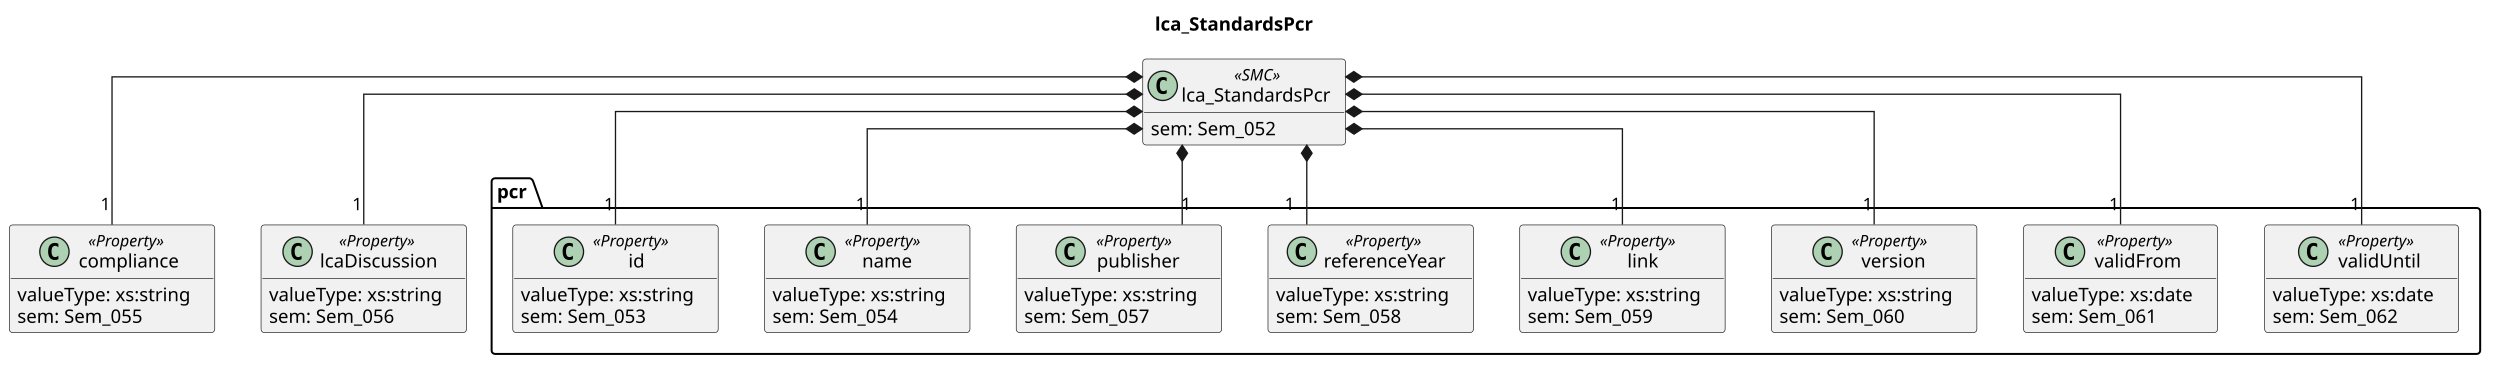
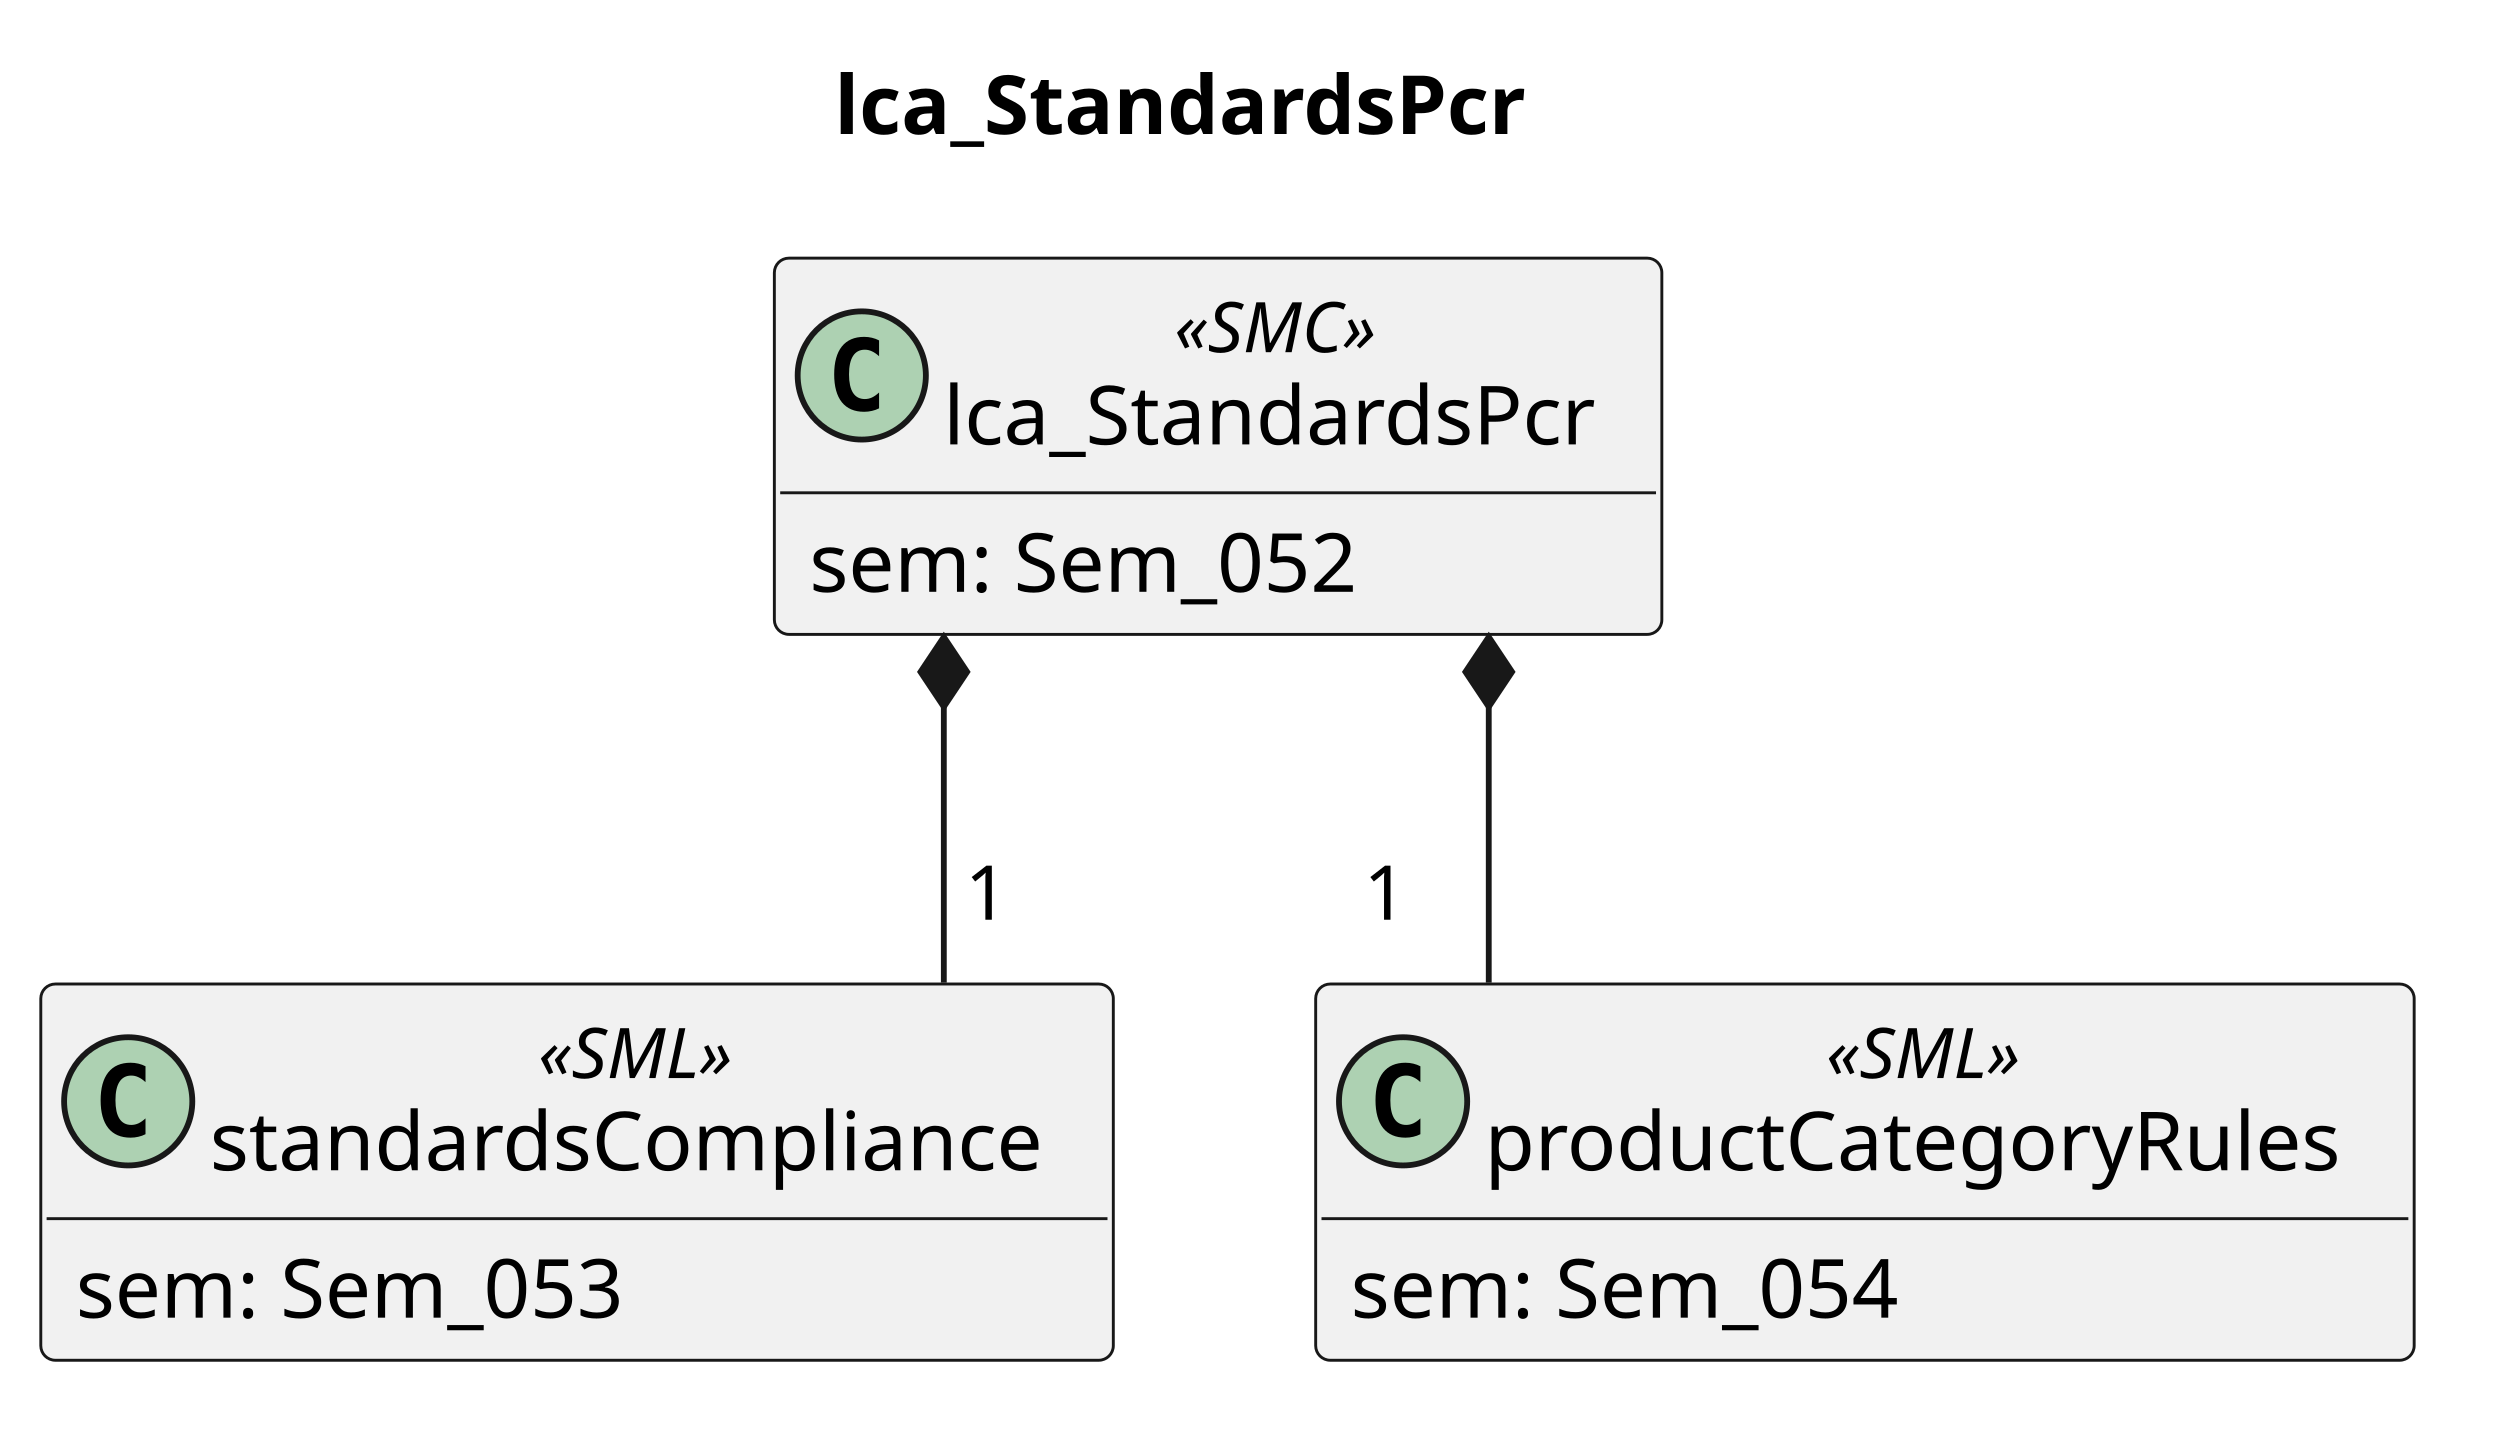
- <svg xmlns="http://www.w3.org/2000/svg" version="1.1" data-diagram-type="CLASS" style="width:1877px;height:280px;background:#FFFFFF;" width="1877px" height="280px" viewBox="0 0 1877 280" zoomAndPan="magnify" preserveAspectRatio="none" contentStyleType="text/css">
+ <svg xmlns="http://www.w3.org/2000/svg" version="1.1" data-diagram-type="CLASS" style="width:429px;height:248px;background:#FFFFFF;" width="429px" height="248px" viewBox="0 0 429 248" zoomAndPan="magnify" preserveAspectRatio="none" contentStyleType="text/css">
  <defs />
  <g font-family="sans-serif" lengthAdjust="spacing">
    <g class="title" data-source-line="1">
-       <text x="867.092" y="22.995" fill="#000" font-size="14" textLength="135.926" font-weight="700">lca_StandardsPcr</text>
-     </g>
-     <g class="cluster" data-qualified-name="pcr" id="ent0003" data-source-line="9">
-       <path d="M371.61,133.857 L397.835,133.857 A3.75,3.75 0 0 1 400.335,136.357 L407.335,156.154 L1859.61,156.154 A2.5,2.5 0 0 1 1862.11,158.654 L1862.11,263.217 A2.5,2.5 0 0 1 1859.61,265.717 L371.61,265.717 A2.5,2.5 0 0 1 369.11,263.217 L369.11,136.357 A2.5,2.5 0 0 1 371.61,133.857" style="stroke:#000;stroke-width:1.5;" fill="none" />
-       <line x1="369.11" y1="156.154" x2="407.335" y2="156.154" style="stroke:#000;stroke-width:1.5;" />
-       <text x="373.11" y="148.852" fill="#000" font-size="14" textLength="25.225" font-weight="700">pcr</text>
-     </g>
-     <g class="entity" data-qualified-name="pcr.id" id="ent0002" data-source-line="9">
-       <rect x="385" y="168.857" width="154.229" height="80.859" fill="#F1F1F1" style="stroke:#181818;stroke-width:0.5;" rx="2.5" ry="2.5" />
-       <ellipse cx="427.132" cy="188.99" rx="11" ry="11" fill="#ADD1B2" style="stroke:#181818;stroke-width:1;" />
-       <path d="M430.101,194.63 Q429.522,194.927 428.882,195.068 Q428.241,195.224 427.538,195.224 Q425.038,195.224 423.71,193.583 Q422.397,191.927 422.397,188.802 Q422.397,185.677 423.71,184.021 Q425.038,182.365 427.538,182.365 Q428.241,182.365 428.882,182.521 Q429.538,182.677 430.101,182.974 L430.101,185.693 Q429.476,185.115 428.882,184.849 Q428.288,184.568 427.663,184.568 Q426.319,184.568 425.632,185.646 Q424.944,186.708 424.944,188.802 Q424.944,190.896 425.632,191.974 Q426.319,193.037 427.663,193.037 Q428.288,193.037 428.882,192.771 Q429.476,192.49 430.101,191.912 L430.101,194.63 Z " fill="#000" />
-       <text x="445.161" y="184.996" fill="#000" font-size="12" textLength="65.936" font-style="italic">«Property»</text>
-       <text x="471.741" y="200.821" fill="#000" font-size="14" textLength="12.776">id</text>
-       <line x1="386" y1="209.122" x2="538.229" y2="209.122" style="stroke:#181818;stroke-width:0.5;" />
-       <text x="391" y="226.118" fill="#000" font-size="14" textLength="142.229">valueType: xs:string</text>
-       <text x="391" y="242.414" fill="#000" font-size="14" textLength="103.571">sem: Sem_053</text>
-     </g>
-     <g class="entity" data-qualified-name="pcr.name" id="ent0004" data-source-line="13">
-       <rect x="574" y="168.857" width="154.229" height="80.859" fill="#F1F1F1" style="stroke:#181818;stroke-width:0.5;" rx="2.5" ry="2.5" />
-       <ellipse cx="616.132" cy="188.99" rx="11" ry="11" fill="#ADD1B2" style="stroke:#181818;stroke-width:1;" />
-       <path d="M619.101,194.63 Q618.522,194.927 617.882,195.068 Q617.241,195.224 616.538,195.224 Q614.038,195.224 612.71,193.583 Q611.397,191.927 611.397,188.802 Q611.397,185.677 612.71,184.021 Q614.038,182.365 616.538,182.365 Q617.241,182.365 617.882,182.521 Q618.538,182.677 619.101,182.974 L619.101,185.693 Q618.476,185.115 617.882,184.849 Q617.288,184.568 616.663,184.568 Q615.319,184.568 614.632,185.646 Q613.944,186.708 613.944,188.802 Q613.944,190.896 614.632,191.974 Q615.319,193.037 616.663,193.037 Q617.288,193.037 617.882,192.771 Q618.476,192.49 619.101,191.912 L619.101,194.63 Z " fill="#000" />
-       <text x="634.161" y="184.996" fill="#000" font-size="12" textLength="65.936" font-style="italic">«Property»</text>
-       <text x="647.277" y="200.821" fill="#000" font-size="14" textLength="39.703">name</text>
-       <line x1="575" y1="209.122" x2="727.229" y2="209.122" style="stroke:#181818;stroke-width:0.5;" />
-       <text x="580" y="226.118" fill="#000" font-size="14" textLength="142.229">valueType: xs:string</text>
-       <text x="580" y="242.414" fill="#000" font-size="14" textLength="103.571">sem: Sem_054</text>
-     </g>
-     <g class="entity" data-qualified-name="pcr.publisher" id="ent0007" data-source-line="25">
-       <rect x="763" y="168.857" width="154.229" height="80.859" fill="#F1F1F1" style="stroke:#181818;stroke-width:0.5;" rx="2.5" ry="2.5" />
-       <ellipse cx="803.77" cy="188.99" rx="11" ry="11" fill="#ADD1B2" style="stroke:#181818;stroke-width:1;" />
-       <path d="M806.739,194.63 Q806.161,194.927 805.52,195.068 Q804.879,195.224 804.176,195.224 Q801.676,195.224 800.348,193.583 Q799.036,191.927 799.036,188.802 Q799.036,185.677 800.348,184.021 Q801.676,182.365 804.176,182.365 Q804.879,182.365 805.52,182.521 Q806.176,182.677 806.739,182.974 L806.739,185.693 Q806.114,185.115 805.52,184.849 Q804.926,184.568 804.301,184.568 Q802.957,184.568 802.27,185.646 Q801.582,186.708 801.582,188.802 Q801.582,190.896 802.27,191.974 Q802.957,193.037 804.301,193.037 Q804.926,193.037 805.52,192.771 Q806.114,192.49 806.739,191.912 L806.739,194.63 Z " fill="#000" />
-       <text x="823.01" y="184.996" fill="#000" font-size="12" textLength="65.936" font-style="italic">«Property»</text>
-       <text x="823.497" y="200.821" fill="#000" font-size="14" textLength="64.962">publisher</text>
-       <line x1="764" y1="209.122" x2="916.229" y2="209.122" style="stroke:#181818;stroke-width:0.5;" />
-       <text x="769" y="226.118" fill="#000" font-size="14" textLength="142.229">valueType: xs:string</text>
-       <text x="769" y="242.414" fill="#000" font-size="14" textLength="103.571">sem: Sem_057</text>
-     </g>
-     <g class="entity" data-qualified-name="pcr.referenceYear" id="ent0008" data-source-line="29">
-       <rect x="952" y="168.857" width="154.229" height="80.859" fill="#F1F1F1" style="stroke:#181818;stroke-width:0.5;" rx="2.5" ry="2.5" />
-       <ellipse cx="977.469" cy="188.99" rx="11" ry="11" fill="#ADD1B2" style="stroke:#181818;stroke-width:1;" />
-       <path d="M980.438,194.63 Q979.86,194.927 979.219,195.068 Q978.578,195.224 977.875,195.224 Q975.375,195.224 974.047,193.583 Q972.735,191.927 972.735,188.802 Q972.735,185.677 974.047,184.021 Q975.375,182.365 977.875,182.365 Q978.578,182.365 979.219,182.521 Q979.875,182.677 980.438,182.974 L980.438,185.693 Q979.813,185.115 979.219,184.849 Q978.625,184.568 978,184.568 Q976.657,184.568 975.969,185.646 Q975.282,186.708 975.282,188.802 Q975.282,190.896 975.969,191.974 Q976.657,193.037 978,193.037 Q978.625,193.037 979.219,192.771 Q979.813,192.49 980.438,191.912 L980.438,194.63 Z " fill="#000" />
-       <text x="1010.31" y="184.996" fill="#000" font-size="12" textLength="65.936" font-style="italic">«Property»</text>
-       <text x="993.796" y="200.821" fill="#000" font-size="14" textLength="98.964">referenceYear</text>
-       <line x1="953" y1="209.122" x2="1105.229" y2="209.122" style="stroke:#181818;stroke-width:0.5;" />
-       <text x="958" y="226.118" fill="#000" font-size="14" textLength="142.229">valueType: xs:string</text>
-       <text x="958" y="242.414" fill="#000" font-size="14" textLength="103.571">sem: Sem_058</text>
-     </g>
-     <g class="entity" data-qualified-name="pcr.link" id="ent0009" data-source-line="33">
-       <rect x="1141" y="168.857" width="154.229" height="80.859" fill="#F1F1F1" style="stroke:#181818;stroke-width:0.5;" rx="2.5" ry="2.5" />
-       <ellipse cx="1183.132" cy="188.99" rx="11" ry="11" fill="#ADD1B2" style="stroke:#181818;stroke-width:1;" />
-       <path d="M1186.101,194.63 Q1185.522,194.927 1184.882,195.068 Q1184.241,195.224 1183.538,195.224 Q1181.038,195.224 1179.71,193.583 Q1178.397,191.927 1178.397,188.802 Q1178.397,185.677 1179.71,184.021 Q1181.038,182.365 1183.538,182.365 Q1184.241,182.365 1184.882,182.521 Q1185.538,182.677 1186.101,182.974 L1186.101,185.693 Q1185.476,185.115 1184.882,184.849 Q1184.288,184.568 1183.663,184.568 Q1182.319,184.568 1181.632,185.646 Q1180.944,186.708 1180.944,188.802 Q1180.944,190.896 1181.632,191.974 Q1182.319,193.037 1183.663,193.037 Q1184.288,193.037 1184.882,192.771 Q1185.476,192.49 1186.101,191.912 L1186.101,194.63 Z " fill="#000" />
-       <text x="1201.161" y="184.996" fill="#000" font-size="12" textLength="65.936" font-style="italic">«Property»</text>
-       <text x="1221.749" y="200.821" fill="#000" font-size="14" textLength="24.76">link</text>
-       <line x1="1142" y1="209.122" x2="1294.229" y2="209.122" style="stroke:#181818;stroke-width:0.5;" />
-       <text x="1147" y="226.118" fill="#000" font-size="14" textLength="142.229">valueType: xs:string</text>
-       <text x="1147" y="242.414" fill="#000" font-size="14" textLength="103.571">sem: Sem_059</text>
-     </g>
-     <g class="entity" data-qualified-name="pcr.version" id="ent0010" data-source-line="37">
-       <rect x="1330" y="168.857" width="154.229" height="80.859" fill="#F1F1F1" style="stroke:#181818;stroke-width:0.5;" rx="2.5" ry="2.5" />
-       <ellipse cx="1372.132" cy="188.99" rx="11" ry="11" fill="#ADD1B2" style="stroke:#181818;stroke-width:1;" />
-       <path d="M1375.101,194.63 Q1374.522,194.927 1373.882,195.068 Q1373.241,195.224 1372.538,195.224 Q1370.038,195.224 1368.71,193.583 Q1367.397,191.927 1367.397,188.802 Q1367.397,185.677 1368.71,184.021 Q1370.038,182.365 1372.538,182.365 Q1373.241,182.365 1373.882,182.521 Q1374.538,182.677 1375.101,182.974 L1375.101,185.693 Q1374.476,185.115 1373.882,184.849 Q1373.288,184.568 1372.663,184.568 Q1371.319,184.568 1370.632,185.646 Q1369.944,186.708 1369.944,188.802 Q1369.944,190.896 1370.632,191.974 Q1371.319,193.037 1372.663,193.037 Q1373.288,193.037 1373.882,192.771 Q1374.476,192.49 1375.101,191.912 L1375.101,194.63 Z " fill="#000" />
-       <text x="1390.161" y="184.996" fill="#000" font-size="12" textLength="65.936" font-style="italic">«Property»</text>
-       <text x="1397.491" y="200.821" fill="#000" font-size="14" textLength="51.276">version</text>
-       <line x1="1331" y1="209.122" x2="1483.229" y2="209.122" style="stroke:#181818;stroke-width:0.5;" />
-       <text x="1336" y="226.118" fill="#000" font-size="14" textLength="142.229">valueType: xs:string</text>
-       <text x="1336" y="242.414" fill="#000" font-size="14" textLength="103.571">sem: Sem_060</text>
-     </g>
-     <g class="entity" data-qualified-name="pcr.validFrom" id="ent0011" data-source-line="41">
-       <rect x="1519.31" y="168.857" width="145.608" height="80.859" fill="#F1F1F1" style="stroke:#181818;stroke-width:0.5;" rx="2.5" ry="2.5" />
-       <ellipse cx="1554.14" cy="188.99" rx="11" ry="11" fill="#ADD1B2" style="stroke:#181818;stroke-width:1;" />
-       <path d="M1557.109,194.63 Q1556.531,194.927 1555.89,195.068 Q1555.249,195.224 1554.546,195.224 Q1552.046,195.224 1550.718,193.583 Q1549.406,191.927 1549.406,188.802 Q1549.406,185.677 1550.718,184.021 Q1552.046,182.365 1554.546,182.365 Q1555.249,182.365 1555.89,182.521 Q1556.546,182.677 1557.109,182.974 L1557.109,185.693 Q1556.484,185.115 1555.89,184.849 Q1555.296,184.568 1554.671,184.568 Q1553.327,184.568 1552.64,185.646 Q1551.952,186.708 1551.952,188.802 Q1551.952,190.896 1552.64,191.974 Q1553.327,193.037 1554.671,193.037 Q1555.296,193.037 1555.89,192.771 Q1556.484,192.49 1557.109,191.912 L1557.109,194.63 Z " fill="#000" />
-       <text x="1574.35" y="184.996" fill="#000" font-size="12" textLength="65.936" font-style="italic">«Property»</text>
-       <text x="1572.547" y="200.821" fill="#000" font-size="14" textLength="69.542">validFrom</text>
-       <line x1="1520.31" y1="209.122" x2="1663.918" y2="209.122" style="stroke:#181818;stroke-width:0.5;" />
-       <text x="1525.31" y="226.118" fill="#000" font-size="14" textLength="133.608">valueType: xs:date</text>
-       <text x="1525.31" y="242.414" fill="#000" font-size="14" textLength="103.571">sem: Sem_061</text>
-     </g>
-     <g class="entity" data-qualified-name="pcr.validUntil" id="ent0012" data-source-line="45">
-       <rect x="1700.31" y="168.857" width="145.608" height="80.859" fill="#F1F1F1" style="stroke:#181818;stroke-width:0.5;" rx="2.5" ry="2.5" />
-       <ellipse cx="1736.77" cy="188.99" rx="11" ry="11" fill="#ADD1B2" style="stroke:#181818;stroke-width:1;" />
-       <path d="M1739.739,194.63 Q1739.161,194.927 1738.52,195.068 Q1737.88,195.224 1737.177,195.224 Q1734.677,195.224 1733.348,193.583 Q1732.036,191.927 1732.036,188.802 Q1732.036,185.677 1733.348,184.021 Q1734.677,182.365 1737.177,182.365 Q1737.88,182.365 1738.52,182.521 Q1739.177,182.677 1739.739,182.974 L1739.739,185.693 Q1739.114,185.115 1738.52,184.849 Q1737.927,184.568 1737.302,184.568 Q1735.958,184.568 1735.27,185.646 Q1734.583,186.708 1734.583,188.802 Q1734.583,190.896 1735.27,191.974 Q1735.958,193.037 1737.302,193.037 Q1737.927,193.037 1738.52,192.771 Q1739.114,192.49 1739.739,191.912 L1739.739,194.63 Z " fill="#000" />
-       <text x="1755.531" y="184.996" fill="#000" font-size="12" textLength="65.936" font-style="italic">«Property»</text>
-       <text x="1755.539" y="200.821" fill="#000" font-size="14" textLength="65.919">validUntil</text>
-       <line x1="1701.31" y1="209.122" x2="1844.918" y2="209.122" style="stroke:#181818;stroke-width:0.5;" />
-       <text x="1706.31" y="226.118" fill="#000" font-size="14" textLength="133.608">valueType: xs:date</text>
-       <text x="1706.31" y="242.414" fill="#000" font-size="14" textLength="103.571">sem: Sem_062</text>
+       <text x="143.173" y="22.995" fill="#000" font-size="14" textLength="135.926" font-weight="700">lca_StandardsPcr</text>
    </g>
    <g class="entity" data-qualified-name="lca_StandardsPcr" id="ent0001" data-source-line="6">
-       <rect x="857.97" y="44.297" width="152.292" height="64.563" fill="#F1F1F1" style="stroke:#181818;stroke-width:0.5;" rx="2.5" ry="2.5" />
-       <ellipse cx="872.97" cy="64.43" rx="11" ry="11" fill="#ADD1B2" style="stroke:#181818;stroke-width:1;" />
-       <path d="M875.939,70.07 Q875.361,70.367 874.72,70.508 Q874.079,70.664 873.376,70.664 Q870.876,70.664 869.548,69.023 Q868.236,67.367 868.236,64.242 Q868.236,61.117 869.548,59.461 Q870.876,57.805 873.376,57.805 Q874.079,57.805 874.72,57.961 Q875.376,58.117 875.939,58.414 L875.939,61.133 Q875.314,60.555 874.72,60.289 Q874.126,60.008 873.501,60.008 Q872.158,60.008 871.47,61.086 Q870.783,62.148 870.783,64.242 Q870.783,66.336 871.47,67.414 Q872.158,68.477 873.501,68.477 Q874.126,68.477 874.72,68.211 Q875.314,67.93 875.939,67.352 L875.939,70.07 Z " fill="#000" />
-       <text x="926.599" y="60.436" fill="#000" font-size="12" textLength="41.033" font-style="italic">«SMC»</text>
-       <text x="886.97" y="76.261" fill="#000" font-size="14" textLength="120.292">lca_StandardsPcr</text>
-       <line x1="858.97" y1="84.563" x2="1009.262" y2="84.563" style="stroke:#181818;stroke-width:0.5;" />
-       <text x="863.97" y="101.558" fill="#000" font-size="14" textLength="103.571">sem: Sem_052</text>
+       <rect x="132.88" y="44.297" width="152.292" height="64.563" fill="#F1F1F1" style="stroke:#181818;stroke-width:0.5;" rx="2.5" ry="2.5" />
+       <ellipse cx="147.88" cy="64.43" rx="11" ry="11" fill="#ADD1B2" style="stroke:#181818;stroke-width:1;" />
+       <path d="M150.849,70.07 Q150.271,70.367 149.63,70.508 Q148.989,70.664 148.286,70.664 Q145.786,70.664 144.458,69.023 Q143.146,67.367 143.146,64.242 Q143.146,61.117 144.458,59.461 Q145.786,57.805 148.286,57.805 Q148.989,57.805 149.63,57.961 Q150.286,58.117 150.849,58.414 L150.849,61.133 Q150.224,60.555 149.63,60.289 Q149.036,60.008 148.411,60.008 Q147.068,60.008 146.38,61.086 Q145.693,62.148 145.693,64.242 Q145.693,66.336 146.38,67.414 Q147.068,68.477 148.411,68.477 Q149.036,68.477 149.63,68.211 Q150.224,67.93 150.849,67.352 L150.849,70.07 Z " fill="#000" />
+       <text x="201.509" y="60.436" fill="#000" font-size="12" textLength="41.033" font-style="italic">«SMC»</text>
+       <text x="161.88" y="76.261" fill="#000" font-size="14" textLength="120.292">lca_StandardsPcr</text>
+       <line x1="133.88" y1="84.563" x2="284.172" y2="84.563" style="stroke:#181818;stroke-width:0.5;" />
+       <text x="138.88" y="101.558" fill="#000" font-size="14" textLength="103.571">sem: Sem_052</text>
    </g>
-     <g class="entity" data-qualified-name="compliance" id="ent0005" data-source-line="17">
-       <rect x="7" y="168.857" width="154.229" height="80.859" fill="#F1F1F1" style="stroke:#181818;stroke-width:0.5;" rx="2.5" ry="2.5" />
-       <ellipse cx="40.855" cy="188.99" rx="11" ry="11" fill="#ADD1B2" style="stroke:#181818;stroke-width:1;" />
-       <path d="M43.823,194.63 Q43.245,194.927 42.605,195.068 Q41.964,195.224 41.261,195.224 Q38.761,195.224 37.433,193.583 Q36.12,191.927 36.12,188.802 Q36.12,185.677 37.433,184.021 Q38.761,182.365 41.261,182.365 Q41.964,182.365 42.605,182.521 Q43.261,182.677 43.823,182.974 L43.823,185.693 Q43.198,185.115 42.605,184.849 Q42.011,184.568 41.386,184.568 Q40.042,184.568 39.355,185.646 Q38.667,186.708 38.667,188.802 Q38.667,190.896 39.355,191.974 Q40.042,193.037 41.386,193.037 Q42.011,193.037 42.605,192.771 Q43.198,192.49 43.823,191.912 L43.823,194.63 Z " fill="#000" />
-       <text x="66.241" y="184.996" fill="#000" font-size="12" textLength="65.936" font-style="italic">«Property»</text>
-       <text x="59.045" y="200.821" fill="#000" font-size="14" textLength="80.329">compliance</text>
-       <line x1="8" y1="209.122" x2="160.229" y2="209.122" style="stroke:#181818;stroke-width:0.5;" />
-       <text x="13" y="226.118" fill="#000" font-size="14" textLength="142.229">valueType: xs:string</text>
-       <text x="13" y="242.414" fill="#000" font-size="14" textLength="103.571">sem: Sem_055</text>
+     <g class="entity" data-qualified-name="standardsCompliance" id="ent0002" data-source-line="9">
+       <rect x="7" y="168.857" width="184.045" height="64.563" fill="#F1F1F1" style="stroke:#181818;stroke-width:0.5;" rx="2.5" ry="2.5" />
+       <ellipse cx="22" cy="188.99" rx="11" ry="11" fill="#ADD1B2" style="stroke:#181818;stroke-width:1;" />
+       <path d="M24.969,194.63 Q24.391,194.927 23.75,195.068 Q23.109,195.224 22.406,195.224 Q19.906,195.224 18.578,193.583 Q17.266,191.927 17.266,188.802 Q17.266,185.677 18.578,184.021 Q19.906,182.365 22.406,182.365 Q23.109,182.365 23.75,182.521 Q24.406,182.677 24.969,182.974 L24.969,185.693 Q24.344,185.115 23.75,184.849 Q23.156,184.568 22.531,184.568 Q21.188,184.568 20.5,185.646 Q19.813,186.708 19.813,188.802 Q19.813,190.896 20.5,191.974 Q21.188,193.037 22.531,193.037 Q23.156,193.037 23.75,192.771 Q24.344,192.49 24.969,191.912 L24.969,194.63 Z " fill="#000" />
+       <text x="92.353" y="184.996" fill="#000" font-size="12" textLength="39.34" font-style="italic">«SML»</text>
+       <text x="36" y="200.821" fill="#000" font-size="14" textLength="152.045">standardsCompliance</text>
+       <line x1="8" y1="209.123" x2="190.045" y2="209.123" style="stroke:#181818;stroke-width:0.5;" />
+       <text x="13" y="226.118" fill="#000" font-size="14" textLength="103.571">sem: Sem_053</text>
    </g>
-     <g class="entity" data-qualified-name="lcaDiscussion" id="ent0006" data-source-line="21">
-       <rect x="196" y="168.857" width="154.229" height="80.859" fill="#F1F1F1" style="stroke:#181818;stroke-width:0.5;" rx="2.5" ry="2.5" />
-       <ellipse cx="223.426" cy="188.99" rx="11" ry="11" fill="#ADD1B2" style="stroke:#181818;stroke-width:1;" />
-       <path d="M226.394,194.63 Q225.816,194.927 225.176,195.068 Q224.535,195.224 223.832,195.224 Q221.332,195.224 220.004,193.583 Q218.691,191.927 218.691,188.802 Q218.691,185.677 220.004,184.021 Q221.332,182.365 223.832,182.365 Q224.535,182.365 225.176,182.521 Q225.832,182.677 226.394,182.974 L226.394,185.693 Q225.769,185.115 225.176,184.849 Q224.582,184.568 223.957,184.568 Q222.613,184.568 221.926,185.646 Q221.238,186.708 221.238,188.802 Q221.238,190.896 221.926,191.974 Q222.613,193.037 223.957,193.037 Q224.582,193.037 225.176,192.771 Q225.769,192.49 226.394,191.912 L226.394,194.63 Z " fill="#000" />
-       <text x="254.527" y="184.996" fill="#000" font-size="12" textLength="65.936" font-style="italic">«Property»</text>
-       <text x="240.187" y="200.821" fill="#000" font-size="14" textLength="94.616">lcaDiscussion</text>
-       <line x1="197" y1="209.122" x2="349.229" y2="209.122" style="stroke:#181818;stroke-width:0.5;" />
-       <text x="202" y="226.118" fill="#000" font-size="14" textLength="142.229">valueType: xs:string</text>
-       <text x="202" y="242.414" fill="#000" font-size="14" textLength="103.571">sem: Sem_056</text>
+     <g class="entity" data-qualified-name="productCategoryRules" id="ent0003" data-source-line="12">
+       <rect x="225.77" y="168.857" width="188.502" height="64.563" fill="#F1F1F1" style="stroke:#181818;stroke-width:0.5;" rx="2.5" ry="2.5" />
+       <ellipse cx="240.77" cy="188.99" rx="11" ry="11" fill="#ADD1B2" style="stroke:#181818;stroke-width:1;" />
+       <path d="M243.739,194.63 Q243.161,194.927 242.52,195.068 Q241.879,195.224 241.176,195.224 Q238.676,195.224 237.348,193.583 Q236.036,191.927 236.036,188.802 Q236.036,185.677 237.348,184.021 Q238.676,182.365 241.176,182.365 Q241.879,182.365 242.52,182.521 Q243.176,182.677 243.739,182.974 L243.739,185.693 Q243.114,185.115 242.52,184.849 Q241.926,184.568 241.301,184.568 Q239.958,184.568 239.27,185.646 Q238.583,186.708 238.583,188.802 Q238.583,190.896 239.27,191.974 Q239.958,193.037 241.301,193.037 Q241.926,193.037 242.52,192.771 Q243.114,192.49 243.739,191.912 L243.739,194.63 Z " fill="#000" />
+       <text x="313.351" y="184.996" fill="#000" font-size="12" textLength="39.34" font-style="italic">«SML»</text>
+       <text x="254.77" y="200.821" fill="#000" font-size="14" textLength="156.502">productCategoryRules</text>
+       <line x1="226.77" y1="209.123" x2="413.272" y2="209.123" style="stroke:#181818;stroke-width:0.5;" />
+       <text x="231.77" y="226.118" fill="#000" font-size="14" textLength="103.571">sem: Sem_054</text>
    </g>
-     <g class="link" data-entity-1="ent0001" data-entity-2="ent0002" id="lnk13" data-source-line="50" data-link-type="composition">
-       <path d="M845.49,83.717 C711.83,83.717 462.11,83.717 462.11,83.717 C462.11,83.717 462.11,131.857 462.11,168.517" style="stroke:#181818;stroke-width:1;" fill="none" id="lca_StandardsPcr-backto-id" codeLine="50" />
-       <polygon points="857.49,83.717,851.49,79.717,845.49,83.717,851.49,87.717,857.49,83.717" fill="#181818" style="stroke:#181818;stroke-width:1;stroke-linejoin:miter;stroke-miterlimit:10;" />
-       <text x="453.493" y="157.901" fill="#000" font-size="13">1</text>
+     <g class="link" data-entity-1="ent0001" data-entity-2="ent0002" id="lnk4" data-source-line="16" data-link-type="composition">
+       <path d="M161.96,121.297 C161.96,139.607 161.96,150.357 161.96,168.627" style="stroke:#181818;stroke-width:1;" fill="none" id="lca_StandardsPcr-backto-standardsCompliance" codeLine="16" />
+       <polygon points="161.96,109.297,157.96,115.297,161.96,121.297,165.96,115.297,161.96,109.297" fill="#181818" style="stroke:#181818;stroke-width:1;stroke-linejoin:miter;stroke-miterlimit:10;" />
+       <text x="165.59" y="157.83" fill="#000" font-size="13">1</text>
    </g>
-     <g class="link" data-entity-1="ent0001" data-entity-2="ent0004" id="lnk14" data-source-line="51" data-link-type="composition">
-       <path d="M845.53,96.717 C761.72,96.717 651.11,96.717 651.11,96.717 C651.11,96.717 651.11,136.407 651.11,168.647" style="stroke:#181818;stroke-width:1;" fill="none" id="lca_StandardsPcr-backto-name" codeLine="51" />
-       <polygon points="857.53,96.717,851.53,92.717,845.53,96.717,851.53,100.717,857.53,96.717" fill="#181818" style="stroke:#181818;stroke-width:1;stroke-linejoin:miter;stroke-miterlimit:10;" />
-       <text x="642.469" y="157.752" fill="#000" font-size="13">1</text>
-     </g>
-     <g class="link" data-entity-1="ent0001" data-entity-2="ent0005" id="lnk15" data-source-line="52" data-link-type="composition">
-       <path d="M845.56,57.717 C636.62,57.717 84.11,57.717 84.11,57.717 C84.11,57.717 84.11,123.777 84.11,168.667" style="stroke:#181818;stroke-width:1;" fill="none" id="lca_StandardsPcr-backto-compliance" codeLine="52" />
-       <polygon points="857.56,57.717,851.56,53.717,845.56,57.717,851.56,61.717,857.56,57.717" fill="#181818" style="stroke:#181818;stroke-width:1;stroke-linejoin:miter;stroke-miterlimit:10;" />
-       <text x="75.469" y="157.775" fill="#000" font-size="13">1</text>
-     </g>
-     <g class="link" data-entity-1="ent0001" data-entity-2="ent0006" id="lnk16" data-source-line="53" data-link-type="composition">
-       <path d="M845.64,70.717 C671.65,70.717 273.11,70.717 273.11,70.717 C273.11,70.717 273.11,127.587 273.11,168.457" style="stroke:#181818;stroke-width:1;" fill="none" id="lca_StandardsPcr-backto-lcaDiscussion" codeLine="53" />
-       <polygon points="857.64,70.717,851.64,66.717,845.64,70.717,851.64,74.717,857.64,70.717" fill="#181818" style="stroke:#181818;stroke-width:1;stroke-linejoin:miter;stroke-miterlimit:10;" />
-       <text x="264.493" y="157.832" fill="#000" font-size="13">1</text>
-     </g>
-     <g class="link" data-entity-1="ent0001" data-entity-2="ent0007" id="lnk17" data-source-line="54" data-link-type="composition">
-       <path d="M887.6,121.037 C887.6,138.997 887.6,149.477 887.6,168.597" style="stroke:#181818;stroke-width:1;" fill="none" id="lca_StandardsPcr-backto-publisher" codeLine="54" />
-       <polygon points="887.6,109.037,883.6,115.037,887.6,121.037,891.6,115.037,887.6,109.037" fill="#181818" style="stroke:#181818;stroke-width:1;stroke-linejoin:miter;stroke-miterlimit:10;" />
-       <text x="886.825" y="157.693" fill="#000" font-size="13">1</text>
-     </g>
-     <g class="link" data-entity-1="ent0001" data-entity-2="ent0008" id="lnk18" data-source-line="55" data-link-type="composition">
-       <path d="M981.13,121.037 C981.13,138.997 981.13,149.477 981.13,168.597" style="stroke:#181818;stroke-width:1;" fill="none" id="lca_StandardsPcr-backto-referenceYear" codeLine="55" />
-       <polygon points="981.13,109.037,977.13,115.037,981.13,121.037,985.13,115.037,981.13,109.037" fill="#181818" style="stroke:#181818;stroke-width:1;stroke-linejoin:miter;stroke-miterlimit:10;" />
-       <text x="964.543" y="157.693" fill="#000" font-size="13">1</text>
-     </g>
-     <g class="link" data-entity-1="ent0001" data-entity-2="ent0009" id="lnk19" data-source-line="56" data-link-type="composition">
-       <path d="M1022.59,96.717 C1106.71,96.717 1218.11,96.717 1218.11,96.717 C1218.11,96.717 1218.11,136.407 1218.11,168.647" style="stroke:#181818;stroke-width:1;" fill="none" id="lca_StandardsPcr-backto-link" codeLine="56" />
-       <polygon points="1010.59,96.717,1016.59,100.717,1022.59,96.717,1016.59,92.717,1010.59,96.717" fill="#181818" style="stroke:#181818;stroke-width:1;stroke-linejoin:miter;stroke-miterlimit:10;" />
-       <text x="1209.469" y="157.752" fill="#000" font-size="13">1</text>
-     </g>
-     <g class="link" data-entity-1="ent0001" data-entity-2="ent0010" id="lnk20" data-source-line="57" data-link-type="composition">
-       <path d="M1022.64,83.717 C1156.5,83.717 1407.11,83.717 1407.11,83.717 C1407.11,83.717 1407.11,131.857 1407.11,168.517" style="stroke:#181818;stroke-width:1;" fill="none" id="lca_StandardsPcr-backto-version" codeLine="57" />
-       <polygon points="1010.64,83.717,1016.64,87.717,1022.64,83.717,1016.64,79.717,1010.64,83.717" fill="#181818" style="stroke:#181818;stroke-width:1;stroke-linejoin:miter;stroke-miterlimit:10;" />
-       <text x="1398.493" y="157.901" fill="#000" font-size="13">1</text>
-     </g>
-     <g class="link" data-entity-1="ent0001" data-entity-2="ent0011" id="lnk21" data-source-line="58" data-link-type="composition">
-       <path d="M1022.56,70.717 C1195.95,70.717 1592.11,70.717 1592.11,70.717 C1592.11,70.717 1592.11,127.587 1592.11,168.457" style="stroke:#181818;stroke-width:1;" fill="none" id="lca_StandardsPcr-backto-validFrom" codeLine="58" />
-       <polygon points="1010.56,70.717,1016.56,74.717,1022.56,70.717,1016.56,66.717,1010.56,70.717" fill="#181818" style="stroke:#181818;stroke-width:1;stroke-linejoin:miter;stroke-miterlimit:10;" />
-       <text x="1583.493" y="157.832" fill="#000" font-size="13">1</text>
-     </g>
-     <g class="link" data-entity-1="ent0001" data-entity-2="ent0012" id="lnk22" data-source-line="59" data-link-type="composition">
-       <path d="M1022.42,57.717 C1229.24,57.717 1773.11,57.717 1773.11,57.717 C1773.11,57.717 1773.11,123.777 1773.11,168.667" style="stroke:#181818;stroke-width:1;" fill="none" id="lca_StandardsPcr-backto-validUntil" codeLine="59" />
-       <polygon points="1010.42,57.717,1016.42,61.717,1022.42,57.717,1016.42,53.717,1010.42,57.717" fill="#181818" style="stroke:#181818;stroke-width:1;stroke-linejoin:miter;stroke-miterlimit:10;" />
-       <text x="1764.469" y="157.775" fill="#000" font-size="13">1</text>
+     <g class="link" data-entity-1="ent0001" data-entity-2="ent0003" id="lnk5" data-source-line="17" data-link-type="composition">
+       <path d="M255.47,121.297 C255.47,139.607 255.47,150.357 255.47,168.627" style="stroke:#181818;stroke-width:1;" fill="none" id="lca_StandardsPcr-backto-productCategoryRules" codeLine="17" />
+       <polygon points="255.47,109.297,251.47,115.297,255.47,121.297,259.47,115.297,255.47,109.297" fill="#181818" style="stroke:#181818;stroke-width:1;stroke-linejoin:miter;stroke-miterlimit:10;" />
+       <text x="234.001" y="157.83" fill="#000" font-size="13">1</text>
    </g>
  </g>
</svg>
